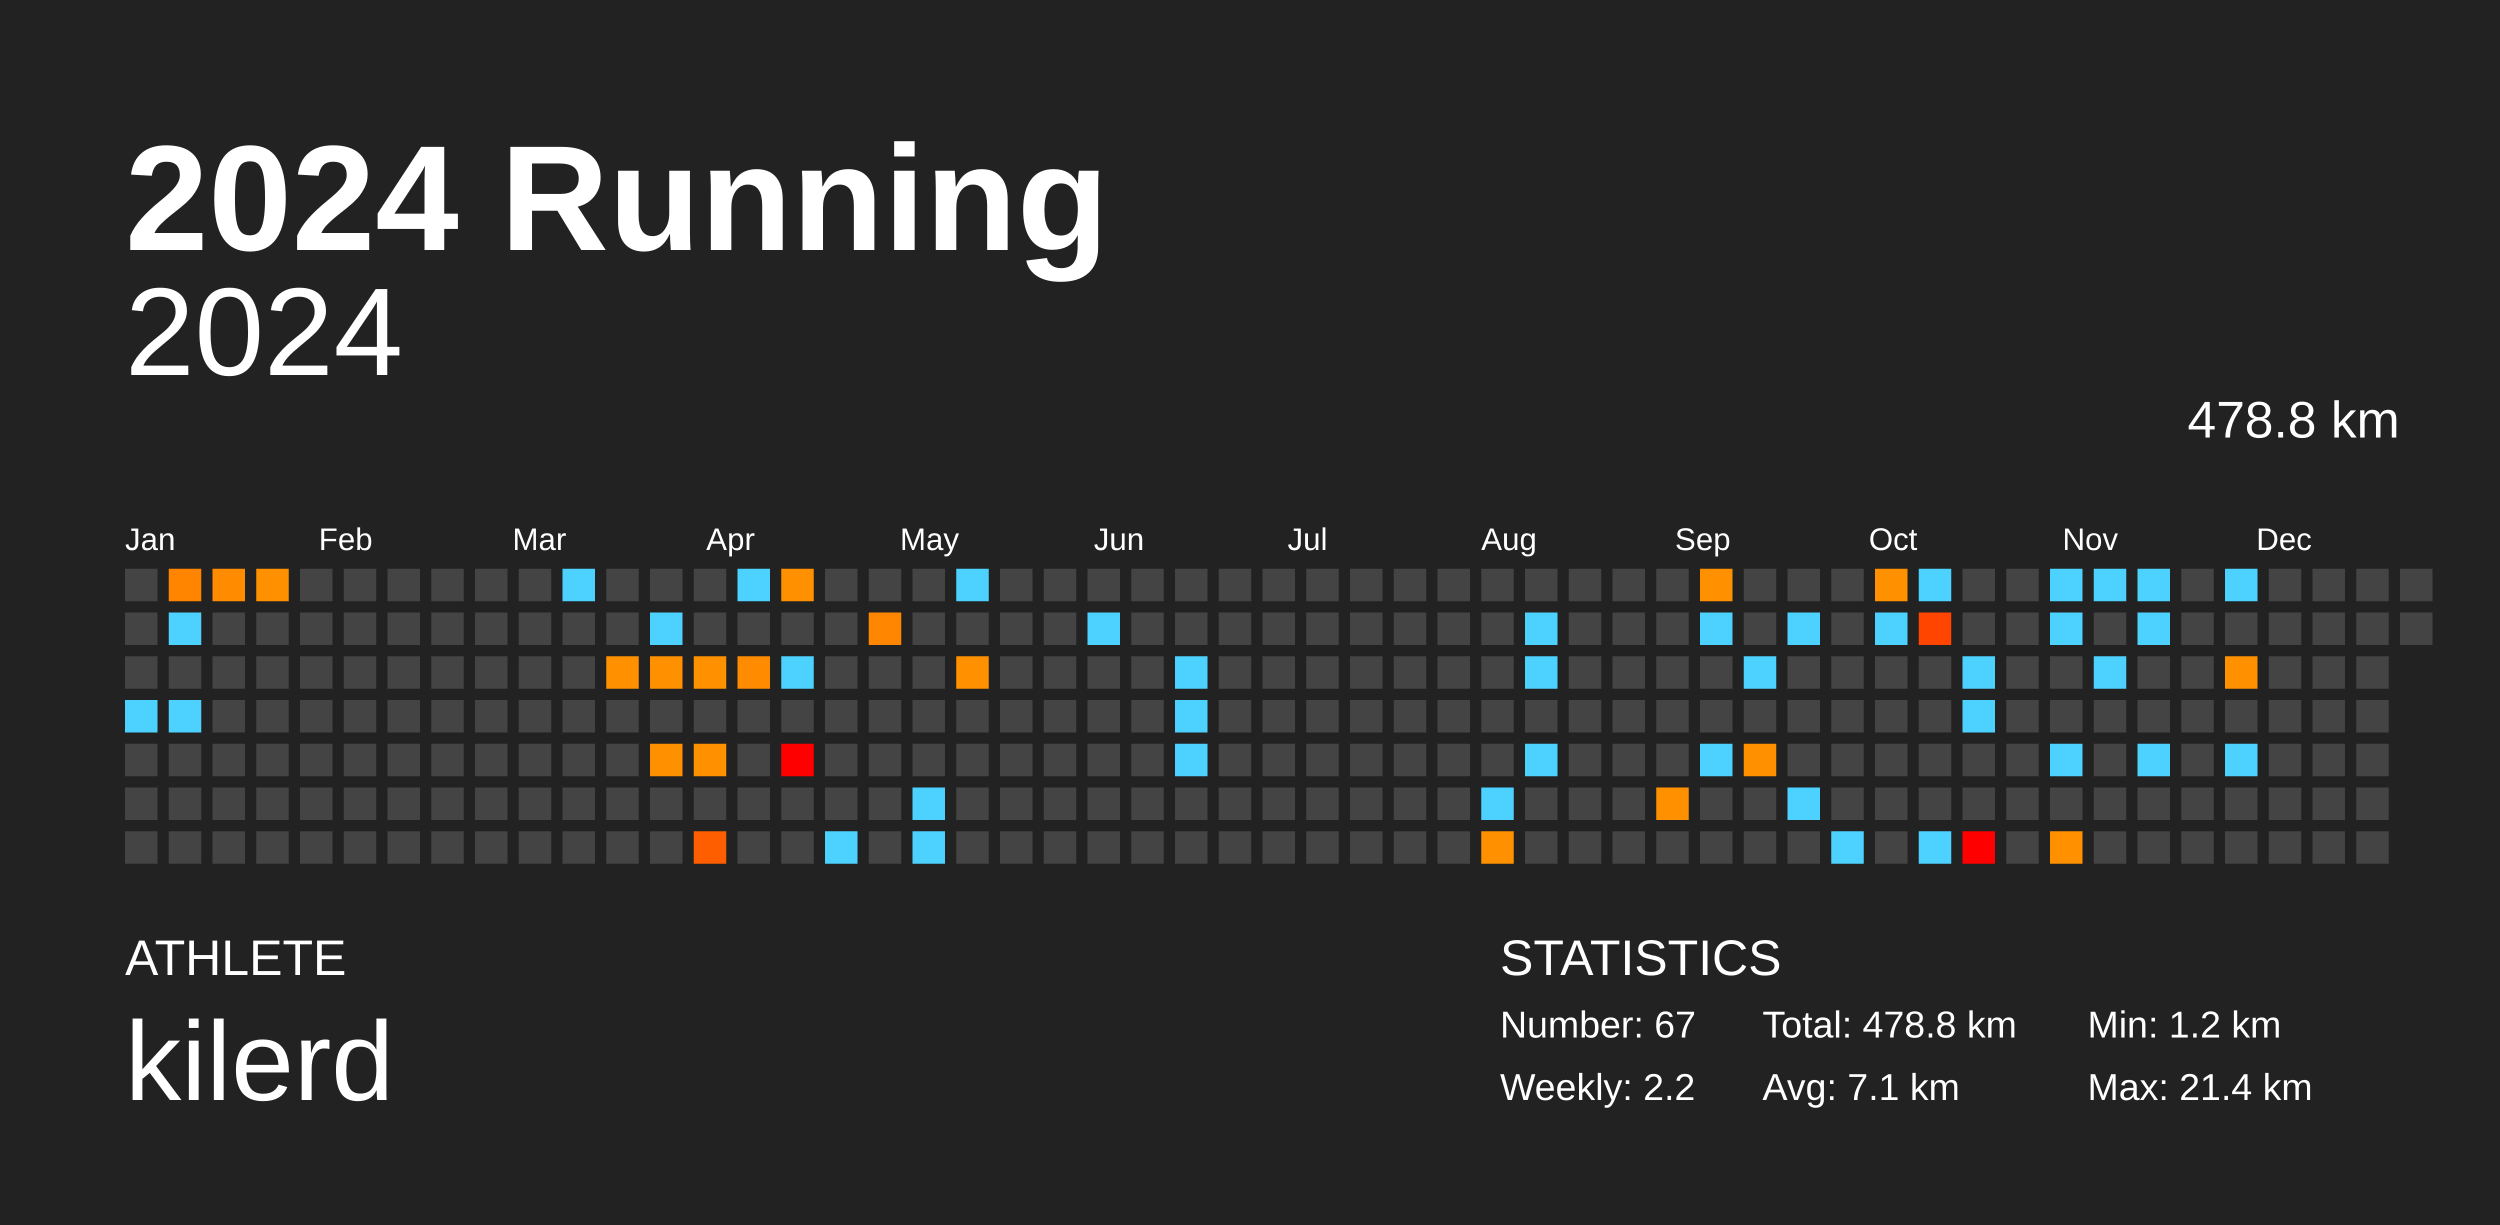
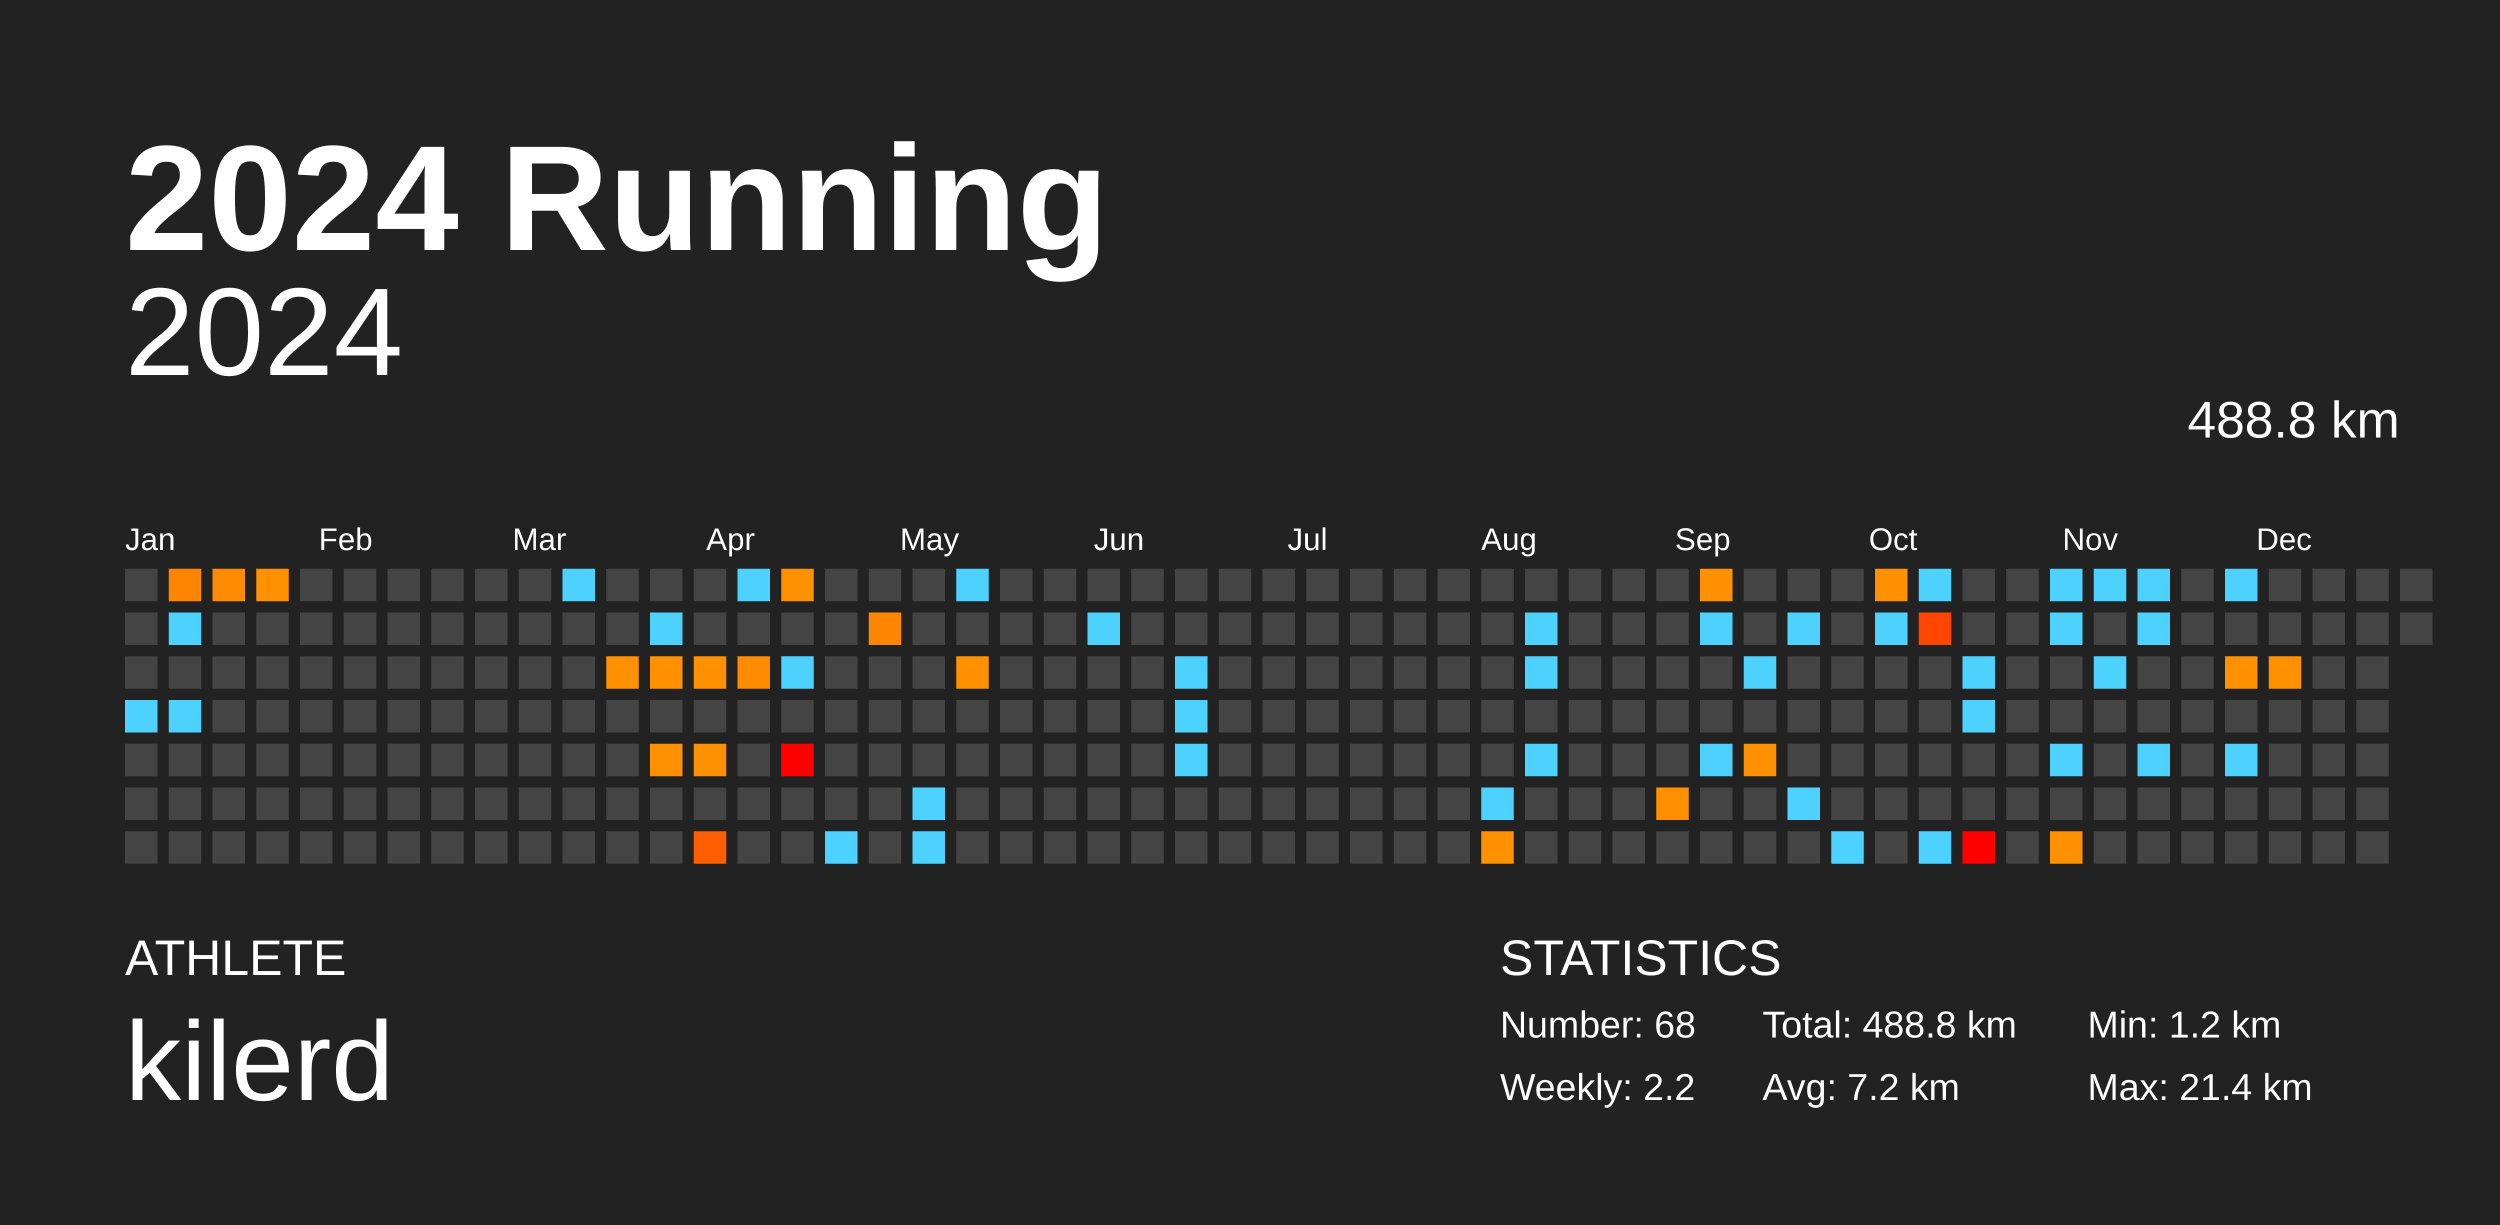
<svg xmlns="http://www.w3.org/2000/svg" baseProfile="full" height="98mm" version="1.1" viewBox="0,0,200,98" width="200mm">
  <defs />
  <rect fill="#222222" height="98" width="200" x="0" y="0" />
  <text fill="#FFFFFF" style="font-size:12px; font-family:Arial; font-weight:bold;" x="10" y="20">2024 Running</text>
  <text fill="#FFFFFF" style="font-size:4px; font-family:Arial" x="10" y="78">ATHLETE</text>
  <text fill="#FFFFFF" style="font-size:9px; font-family:Arial" x="10" y="88">kilerd</text>
  <text fill="#FFFFFF" style="font-size:4px; font-family:Arial" x="120" y="78">STATISTICS</text>
-   <text fill="#FFFFFF" style="font-size:3px; font-family:Arial" x="120" y="83">Number: 67</text>
+   <text fill="#FFFFFF" style="font-size:3px; font-family:Arial" x="120" y="83">Number: 68</text>
  <text fill="#FFFFFF" style="font-size:3px; font-family:Arial" x="120" y="88">Weekly: 2.2</text>
-   <text fill="#FFFFFF" style="font-size:3px; font-family:Arial" x="141" y="83">Total: 478.8 km</text>
-   <text fill="#FFFFFF" style="font-size:3px; font-family:Arial" x="141" y="88">Avg: 7.1 km</text>
+   <text fill="#FFFFFF" style="font-size:3px; font-family:Arial" x="141" y="83">Total: 488.8 km</text>
+   <text fill="#FFFFFF" style="font-size:3px; font-family:Arial" x="141" y="88">Avg: 7.2 km</text>
  <text fill="#FFFFFF" style="font-size:3px; font-family:Arial" x="167" y="83">Min: 1.2 km</text>
  <text fill="#FFFFFF" style="font-size:3px; font-family:Arial" x="167" y="88">Max: 21.4 km</text>
  <text alignment-baseline="hanging" fill="#FFFFFF" style="font-size:10.0px; font-family:Arial;" x="10" y="30">2024</text>
-   <text alignment-baseline="hanging" fill="#FFFFFF" style="font-size:4.125px; font-family:Arial;" x="175" y="35">478.8 km</text>
+   <text alignment-baseline="hanging" fill="#FFFFFF" style="font-size:4.125px; font-family:Arial;" x="175" y="35">488.8 km</text>
  <text fill="#FFFFFF" style="font-size:2.5px; font-family:Arial" x="10.0" y="44">Jan</text>
  <text fill="#FFFFFF" style="font-size:2.5px; font-family:Arial" x="25.5" y="44">Feb</text>
  <text fill="#FFFFFF" style="font-size:2.5px; font-family:Arial" x="41.0" y="44">Mar</text>
  <text fill="#FFFFFF" style="font-size:2.5px; font-family:Arial" x="56.5" y="44">Apr</text>
  <text fill="#FFFFFF" style="font-size:2.5px; font-family:Arial" x="72.0" y="44">May</text>
  <text fill="#FFFFFF" style="font-size:2.5px; font-family:Arial" x="87.5" y="44">Jun</text>
  <text fill="#FFFFFF" style="font-size:2.5px; font-family:Arial" x="103.0" y="44">Jul</text>
  <text fill="#FFFFFF" style="font-size:2.5px; font-family:Arial" x="118.5" y="44">Aug</text>
  <text fill="#FFFFFF" style="font-size:2.5px; font-family:Arial" x="134.0" y="44">Sep</text>
  <text fill="#FFFFFF" style="font-size:2.5px; font-family:Arial" x="149.5" y="44">Oct</text>
  <text fill="#FFFFFF" style="font-size:2.5px; font-family:Arial" x="165.0" y="44">Nov</text>
  <text fill="#FFFFFF" style="font-size:2.5px; font-family:Arial" x="180.5" y="44">Dec</text>
  <rect fill="#444444" height="2.6" width="2.6" x="10.0" y="45.5" />
  <rect fill="#444444" height="2.6" width="2.6" x="10.0" y="49.0" />
  <rect fill="#444444" height="2.6" width="2.6" x="10.0" y="52.5" />
  <rect fill="#4dd2ff" height="2.6" width="2.6" x="10.0" y="56.0" />
  <rect fill="#444444" height="2.6" width="2.6" x="10.0" y="59.5" />
  <rect fill="#444444" height="2.6" width="2.6" x="10.0" y="63.0" />
  <rect fill="#444444" height="2.6" width="2.6" x="10.0" y="66.5" />
  <rect fill="#ff8400" height="2.6" width="2.6" x="13.5" y="45.5" />
  <rect fill="#4dd2ff" height="2.6" width="2.6" x="13.5" y="49.0" />
  <rect fill="#444444" height="2.6" width="2.6" x="13.5" y="52.5" />
  <rect fill="#4dd2ff" height="2.6" width="2.6" x="13.5" y="56.0" />
  <rect fill="#444444" height="2.6" width="2.6" x="13.5" y="59.5" />
  <rect fill="#444444" height="2.6" width="2.6" x="13.5" y="63.0" />
  <rect fill="#444444" height="2.6" width="2.6" x="13.5" y="66.5" />
  <rect fill="#ff8b00" height="2.6" width="2.6" x="17.0" y="45.5" />
  <rect fill="#444444" height="2.6" width="2.6" x="17.0" y="49.0" />
  <rect fill="#444444" height="2.6" width="2.6" x="17.0" y="52.5" />
  <rect fill="#444444" height="2.6" width="2.6" x="17.0" y="56.0" />
  <rect fill="#444444" height="2.6" width="2.6" x="17.0" y="59.5" />
  <rect fill="#444444" height="2.6" width="2.6" x="17.0" y="63.0" />
  <rect fill="#444444" height="2.6" width="2.6" x="17.0" y="66.5" />
  <rect fill="#ff9100" height="2.6" width="2.6" x="20.5" y="45.5" />
  <rect fill="#444444" height="2.6" width="2.6" x="20.5" y="49.0" />
  <rect fill="#444444" height="2.6" width="2.6" x="20.5" y="52.5" />
  <rect fill="#444444" height="2.6" width="2.6" x="20.5" y="56.0" />
  <rect fill="#444444" height="2.6" width="2.6" x="20.5" y="59.5" />
  <rect fill="#444444" height="2.6" width="2.6" x="20.5" y="63.0" />
  <rect fill="#444444" height="2.6" width="2.6" x="20.5" y="66.5" />
  <rect fill="#444444" height="2.6" width="2.6" x="24.0" y="45.5" />
  <rect fill="#444444" height="2.6" width="2.6" x="24.0" y="49.0" />
  <rect fill="#444444" height="2.6" width="2.6" x="24.0" y="52.5" />
  <rect fill="#444444" height="2.6" width="2.6" x="24.0" y="56.0" />
  <rect fill="#444444" height="2.6" width="2.6" x="24.0" y="59.5" />
  <rect fill="#444444" height="2.6" width="2.6" x="24.0" y="63.0" />
  <rect fill="#444444" height="2.6" width="2.6" x="24.0" y="66.5" />
  <rect fill="#444444" height="2.6" width="2.6" x="27.5" y="45.5" />
  <rect fill="#444444" height="2.6" width="2.6" x="27.5" y="49.0" />
  <rect fill="#444444" height="2.6" width="2.6" x="27.5" y="52.5" />
  <rect fill="#444444" height="2.6" width="2.6" x="27.5" y="56.0" />
  <rect fill="#444444" height="2.6" width="2.6" x="27.5" y="59.5" />
  <rect fill="#444444" height="2.6" width="2.6" x="27.5" y="63.0" />
  <rect fill="#444444" height="2.6" width="2.6" x="27.5" y="66.5" />
  <rect fill="#444444" height="2.6" width="2.6" x="31.0" y="45.5" />
  <rect fill="#444444" height="2.6" width="2.6" x="31.0" y="49.0" />
  <rect fill="#444444" height="2.6" width="2.6" x="31.0" y="52.5" />
  <rect fill="#444444" height="2.6" width="2.6" x="31.0" y="56.0" />
  <rect fill="#444444" height="2.6" width="2.6" x="31.0" y="59.5" />
  <rect fill="#444444" height="2.6" width="2.6" x="31.0" y="63.0" />
  <rect fill="#444444" height="2.6" width="2.6" x="31.0" y="66.5" />
  <rect fill="#444444" height="2.6" width="2.6" x="34.5" y="45.5" />
  <rect fill="#444444" height="2.6" width="2.6" x="34.5" y="49.0" />
  <rect fill="#444444" height="2.6" width="2.6" x="34.5" y="52.5" />
  <rect fill="#444444" height="2.6" width="2.6" x="34.5" y="56.0" />
  <rect fill="#444444" height="2.6" width="2.6" x="34.5" y="59.5" />
  <rect fill="#444444" height="2.6" width="2.6" x="34.5" y="63.0" />
  <rect fill="#444444" height="2.6" width="2.6" x="34.5" y="66.5" />
  <rect fill="#444444" height="2.6" width="2.6" x="38.0" y="45.5" />
  <rect fill="#444444" height="2.6" width="2.6" x="38.0" y="49.0" />
  <rect fill="#444444" height="2.6" width="2.6" x="38.0" y="52.5" />
  <rect fill="#444444" height="2.6" width="2.6" x="38.0" y="56.0" />
  <rect fill="#444444" height="2.6" width="2.6" x="38.0" y="59.5" />
  <rect fill="#444444" height="2.6" width="2.6" x="38.0" y="63.0" />
  <rect fill="#444444" height="2.6" width="2.6" x="38.0" y="66.5" />
  <rect fill="#444444" height="2.6" width="2.6" x="41.5" y="45.5" />
  <rect fill="#444444" height="2.6" width="2.6" x="41.5" y="49.0" />
  <rect fill="#444444" height="2.6" width="2.6" x="41.5" y="52.5" />
  <rect fill="#444444" height="2.6" width="2.6" x="41.5" y="56.0" />
  <rect fill="#444444" height="2.6" width="2.6" x="41.5" y="59.5" />
  <rect fill="#444444" height="2.6" width="2.6" x="41.5" y="63.0" />
  <rect fill="#444444" height="2.6" width="2.6" x="41.5" y="66.5" />
  <rect fill="#4dd2ff" height="2.6" width="2.6" x="45.0" y="45.5" />
  <rect fill="#444444" height="2.6" width="2.6" x="45.0" y="49.0" />
  <rect fill="#444444" height="2.6" width="2.6" x="45.0" y="52.5" />
  <rect fill="#444444" height="2.6" width="2.6" x="45.0" y="56.0" />
  <rect fill="#444444" height="2.6" width="2.6" x="45.0" y="59.5" />
  <rect fill="#444444" height="2.6" width="2.6" x="45.0" y="63.0" />
  <rect fill="#444444" height="2.6" width="2.6" x="45.0" y="66.5" />
  <rect fill="#444444" height="2.6" width="2.6" x="48.5" y="45.5" />
  <rect fill="#444444" height="2.6" width="2.6" x="48.5" y="49.0" />
  <rect fill="#ff9100" height="2.6" width="2.6" x="48.5" y="52.5" />
  <rect fill="#444444" height="2.6" width="2.6" x="48.5" y="56.0" />
  <rect fill="#444444" height="2.6" width="2.6" x="48.5" y="59.5" />
  <rect fill="#444444" height="2.6" width="2.6" x="48.5" y="63.0" />
  <rect fill="#444444" height="2.6" width="2.6" x="48.5" y="66.5" />
  <rect fill="#444444" height="2.6" width="2.6" x="52.0" y="45.5" />
  <rect fill="#4dd2ff" height="2.6" width="2.6" x="52.0" y="49.0" />
  <rect fill="#ff9100" height="2.6" width="2.6" x="52.0" y="52.5" />
  <rect fill="#444444" height="2.6" width="2.6" x="52.0" y="56.0" />
  <rect fill="#ff9000" height="2.6" width="2.6" x="52.0" y="59.5" />
  <rect fill="#444444" height="2.6" width="2.6" x="52.0" y="63.0" />
  <rect fill="#444444" height="2.6" width="2.6" x="52.0" y="66.5" />
  <rect fill="#444444" height="2.6" width="2.6" x="55.5" y="45.5" />
  <rect fill="#444444" height="2.6" width="2.6" x="55.5" y="49.0" />
  <rect fill="#ff9100" height="2.6" width="2.6" x="55.5" y="52.5" />
  <rect fill="#444444" height="2.6" width="2.6" x="55.5" y="56.0" />
  <rect fill="#ff9100" height="2.6" width="2.6" x="55.5" y="59.5" />
  <rect fill="#444444" height="2.6" width="2.6" x="55.5" y="63.0" />
  <rect fill="#ff5e00" height="2.6" width="2.6" x="55.5" y="66.5" />
  <rect fill="#4dd2ff" height="2.6" width="2.6" x="59.0" y="45.5" />
  <rect fill="#444444" height="2.6" width="2.6" x="59.0" y="49.0" />
  <rect fill="#ff8c00" height="2.6" width="2.6" x="59.0" y="52.5" />
  <rect fill="#444444" height="2.6" width="2.6" x="59.0" y="56.0" />
  <rect fill="#444444" height="2.6" width="2.6" x="59.0" y="59.5" />
  <rect fill="#444444" height="2.6" width="2.6" x="59.0" y="63.0" />
  <rect fill="#444444" height="2.6" width="2.6" x="59.0" y="66.5" />
  <rect fill="#ff9100" height="2.6" width="2.6" x="62.5" y="45.5" />
  <rect fill="#444444" height="2.6" width="2.6" x="62.5" y="49.0" />
  <rect fill="#4dd2ff" height="2.6" width="2.6" x="62.5" y="52.5" />
  <rect fill="#444444" height="2.6" width="2.6" x="62.5" y="56.0" />
  <rect fill="red" height="2.6" width="2.6" x="62.5" y="59.5" />
  <rect fill="#444444" height="2.6" width="2.6" x="62.5" y="63.0" />
  <rect fill="#444444" height="2.6" width="2.6" x="62.5" y="66.5" />
  <rect fill="#444444" height="2.6" width="2.6" x="66.0" y="45.5" />
  <rect fill="#444444" height="2.6" width="2.6" x="66.0" y="49.0" />
  <rect fill="#444444" height="2.6" width="2.6" x="66.0" y="52.5" />
  <rect fill="#444444" height="2.6" width="2.6" x="66.0" y="56.0" />
  <rect fill="#444444" height="2.6" width="2.6" x="66.0" y="59.5" />
  <rect fill="#444444" height="2.6" width="2.6" x="66.0" y="63.0" />
  <rect fill="#4dd2ff" height="2.6" width="2.6" x="66.0" y="66.5" />
  <rect fill="#444444" height="2.6" width="2.6" x="69.5" y="45.5" />
  <rect fill="#ff8600" height="2.6" width="2.6" x="69.5" y="49.0" />
  <rect fill="#444444" height="2.6" width="2.6" x="69.5" y="52.5" />
  <rect fill="#444444" height="2.6" width="2.6" x="69.5" y="56.0" />
  <rect fill="#444444" height="2.6" width="2.6" x="69.5" y="59.5" />
  <rect fill="#444444" height="2.6" width="2.6" x="69.5" y="63.0" />
  <rect fill="#444444" height="2.6" width="2.6" x="69.5" y="66.5" />
  <rect fill="#444444" height="2.6" width="2.6" x="73.0" y="45.5" />
  <rect fill="#444444" height="2.6" width="2.6" x="73.0" y="49.0" />
  <rect fill="#444444" height="2.6" width="2.6" x="73.0" y="52.5" />
  <rect fill="#444444" height="2.6" width="2.6" x="73.0" y="56.0" />
  <rect fill="#444444" height="2.6" width="2.6" x="73.0" y="59.5" />
  <rect fill="#4dd2ff" height="2.6" width="2.6" x="73.0" y="63.0" />
  <rect fill="#4dd2ff" height="2.6" width="2.6" x="73.0" y="66.5" />
  <rect fill="#4dd2ff" height="2.6" width="2.6" x="76.5" y="45.5" />
  <rect fill="#444444" height="2.6" width="2.6" x="76.5" y="49.0" />
  <rect fill="#ff9100" height="2.6" width="2.6" x="76.5" y="52.5" />
  <rect fill="#444444" height="2.6" width="2.6" x="76.5" y="56.0" />
  <rect fill="#444444" height="2.6" width="2.6" x="76.5" y="59.5" />
  <rect fill="#444444" height="2.6" width="2.6" x="76.5" y="63.0" />
  <rect fill="#444444" height="2.6" width="2.6" x="76.5" y="66.5" />
  <rect fill="#444444" height="2.6" width="2.6" x="80.0" y="45.5" />
  <rect fill="#444444" height="2.6" width="2.6" x="80.0" y="49.0" />
  <rect fill="#444444" height="2.6" width="2.6" x="80.0" y="52.5" />
  <rect fill="#444444" height="2.6" width="2.6" x="80.0" y="56.0" />
  <rect fill="#444444" height="2.6" width="2.6" x="80.0" y="59.5" />
  <rect fill="#444444" height="2.6" width="2.6" x="80.0" y="63.0" />
  <rect fill="#444444" height="2.6" width="2.6" x="80.0" y="66.5" />
  <rect fill="#444444" height="2.6" width="2.6" x="83.5" y="45.5" />
  <rect fill="#444444" height="2.6" width="2.6" x="83.5" y="49.0" />
  <rect fill="#444444" height="2.6" width="2.6" x="83.5" y="52.5" />
  <rect fill="#444444" height="2.6" width="2.6" x="83.5" y="56.0" />
  <rect fill="#444444" height="2.6" width="2.6" x="83.5" y="59.5" />
  <rect fill="#444444" height="2.6" width="2.6" x="83.5" y="63.0" />
  <rect fill="#444444" height="2.6" width="2.6" x="83.5" y="66.5" />
  <rect fill="#444444" height="2.6" width="2.6" x="87.0" y="45.5" />
  <rect fill="#4dd2ff" height="2.6" width="2.6" x="87.0" y="49.0" />
  <rect fill="#444444" height="2.6" width="2.6" x="87.0" y="52.5" />
  <rect fill="#444444" height="2.6" width="2.6" x="87.0" y="56.0" />
  <rect fill="#444444" height="2.6" width="2.6" x="87.0" y="59.5" />
  <rect fill="#444444" height="2.6" width="2.6" x="87.0" y="63.0" />
  <rect fill="#444444" height="2.6" width="2.6" x="87.0" y="66.5" />
  <rect fill="#444444" height="2.6" width="2.6" x="90.5" y="45.5" />
  <rect fill="#444444" height="2.6" width="2.6" x="90.5" y="49.0" />
  <rect fill="#444444" height="2.6" width="2.6" x="90.5" y="52.5" />
  <rect fill="#444444" height="2.6" width="2.6" x="90.5" y="56.0" />
  <rect fill="#444444" height="2.6" width="2.6" x="90.5" y="59.5" />
  <rect fill="#444444" height="2.6" width="2.6" x="90.5" y="63.0" />
  <rect fill="#444444" height="2.6" width="2.6" x="90.5" y="66.5" />
  <rect fill="#444444" height="2.6" width="2.6" x="94.0" y="45.5" />
  <rect fill="#444444" height="2.6" width="2.6" x="94.0" y="49.0" />
  <rect fill="#4dd2ff" height="2.6" width="2.6" x="94.0" y="52.5" />
  <rect fill="#4dd2ff" height="2.6" width="2.6" x="94.0" y="56.0" />
  <rect fill="#4dd2ff" height="2.6" width="2.6" x="94.0" y="59.5" />
  <rect fill="#444444" height="2.6" width="2.6" x="94.0" y="63.0" />
  <rect fill="#444444" height="2.6" width="2.6" x="94.0" y="66.5" />
  <rect fill="#444444" height="2.6" width="2.6" x="97.5" y="45.5" />
  <rect fill="#444444" height="2.6" width="2.6" x="97.5" y="49.0" />
  <rect fill="#444444" height="2.6" width="2.6" x="97.5" y="52.5" />
  <rect fill="#444444" height="2.6" width="2.6" x="97.5" y="56.0" />
  <rect fill="#444444" height="2.6" width="2.6" x="97.5" y="59.5" />
  <rect fill="#444444" height="2.6" width="2.6" x="97.5" y="63.0" />
  <rect fill="#444444" height="2.6" width="2.6" x="97.5" y="66.5" />
  <rect fill="#444444" height="2.6" width="2.6" x="101.0" y="45.5" />
  <rect fill="#444444" height="2.6" width="2.6" x="101.0" y="49.0" />
  <rect fill="#444444" height="2.6" width="2.6" x="101.0" y="52.5" />
  <rect fill="#444444" height="2.6" width="2.6" x="101.0" y="56.0" />
  <rect fill="#444444" height="2.6" width="2.6" x="101.0" y="59.5" />
  <rect fill="#444444" height="2.6" width="2.6" x="101.0" y="63.0" />
  <rect fill="#444444" height="2.6" width="2.6" x="101.0" y="66.5" />
  <rect fill="#444444" height="2.6" width="2.6" x="104.5" y="45.5" />
  <rect fill="#444444" height="2.6" width="2.6" x="104.5" y="49.0" />
  <rect fill="#444444" height="2.6" width="2.6" x="104.5" y="52.5" />
  <rect fill="#444444" height="2.6" width="2.6" x="104.5" y="56.0" />
  <rect fill="#444444" height="2.6" width="2.6" x="104.5" y="59.5" />
  <rect fill="#444444" height="2.6" width="2.6" x="104.5" y="63.0" />
  <rect fill="#444444" height="2.6" width="2.6" x="104.5" y="66.5" />
  <rect fill="#444444" height="2.6" width="2.6" x="108.0" y="45.5" />
  <rect fill="#444444" height="2.6" width="2.6" x="108.0" y="49.0" />
  <rect fill="#444444" height="2.6" width="2.6" x="108.0" y="52.5" />
  <rect fill="#444444" height="2.6" width="2.6" x="108.0" y="56.0" />
  <rect fill="#444444" height="2.6" width="2.6" x="108.0" y="59.5" />
  <rect fill="#444444" height="2.6" width="2.6" x="108.0" y="63.0" />
  <rect fill="#444444" height="2.6" width="2.6" x="108.0" y="66.5" />
  <rect fill="#444444" height="2.6" width="2.6" x="111.5" y="45.5" />
  <rect fill="#444444" height="2.6" width="2.6" x="111.5" y="49.0" />
  <rect fill="#444444" height="2.6" width="2.6" x="111.5" y="52.5" />
  <rect fill="#444444" height="2.6" width="2.6" x="111.5" y="56.0" />
  <rect fill="#444444" height="2.6" width="2.6" x="111.5" y="59.5" />
  <rect fill="#444444" height="2.6" width="2.6" x="111.5" y="63.0" />
  <rect fill="#444444" height="2.6" width="2.6" x="111.5" y="66.5" />
  <rect fill="#444444" height="2.6" width="2.6" x="115.0" y="45.5" />
  <rect fill="#444444" height="2.6" width="2.6" x="115.0" y="49.0" />
  <rect fill="#444444" height="2.6" width="2.6" x="115.0" y="52.5" />
  <rect fill="#444444" height="2.6" width="2.6" x="115.0" y="56.0" />
  <rect fill="#444444" height="2.6" width="2.6" x="115.0" y="59.5" />
  <rect fill="#444444" height="2.6" width="2.6" x="115.0" y="63.0" />
  <rect fill="#444444" height="2.6" width="2.6" x="115.0" y="66.5" />
  <rect fill="#444444" height="2.6" width="2.6" x="118.5" y="45.5" />
  <rect fill="#444444" height="2.6" width="2.6" x="118.5" y="49.0" />
  <rect fill="#444444" height="2.6" width="2.6" x="118.5" y="52.5" />
  <rect fill="#444444" height="2.6" width="2.6" x="118.5" y="56.0" />
  <rect fill="#444444" height="2.6" width="2.6" x="118.5" y="59.5" />
  <rect fill="#4dd2ff" height="2.6" width="2.6" x="118.5" y="63.0" />
  <rect fill="#ff9100" height="2.6" width="2.6" x="118.5" y="66.5" />
  <rect fill="#444444" height="2.6" width="2.6" x="122.0" y="45.5" />
  <rect fill="#4dd2ff" height="2.6" width="2.6" x="122.0" y="49.0" />
  <rect fill="#4dd2ff" height="2.6" width="2.6" x="122.0" y="52.5" />
  <rect fill="#444444" height="2.6" width="2.6" x="122.0" y="56.0" />
  <rect fill="#4dd2ff" height="2.6" width="2.6" x="122.0" y="59.5" />
  <rect fill="#444444" height="2.6" width="2.6" x="122.0" y="63.0" />
  <rect fill="#444444" height="2.6" width="2.6" x="122.0" y="66.5" />
  <rect fill="#444444" height="2.6" width="2.6" x="125.5" y="45.5" />
  <rect fill="#444444" height="2.6" width="2.6" x="125.5" y="49.0" />
  <rect fill="#444444" height="2.6" width="2.6" x="125.5" y="52.5" />
  <rect fill="#444444" height="2.6" width="2.6" x="125.5" y="56.0" />
  <rect fill="#444444" height="2.6" width="2.6" x="125.5" y="59.5" />
  <rect fill="#444444" height="2.6" width="2.6" x="125.5" y="63.0" />
  <rect fill="#444444" height="2.6" width="2.6" x="125.5" y="66.5" />
  <rect fill="#444444" height="2.6" width="2.6" x="129.0" y="45.5" />
  <rect fill="#444444" height="2.6" width="2.6" x="129.0" y="49.0" />
  <rect fill="#444444" height="2.6" width="2.6" x="129.0" y="52.5" />
  <rect fill="#444444" height="2.6" width="2.6" x="129.0" y="56.0" />
  <rect fill="#444444" height="2.6" width="2.6" x="129.0" y="59.5" />
  <rect fill="#444444" height="2.6" width="2.6" x="129.0" y="63.0" />
  <rect fill="#444444" height="2.6" width="2.6" x="129.0" y="66.5" />
  <rect fill="#444444" height="2.6" width="2.6" x="132.5" y="45.5" />
  <rect fill="#444444" height="2.6" width="2.6" x="132.5" y="49.0" />
  <rect fill="#444444" height="2.6" width="2.6" x="132.5" y="52.5" />
  <rect fill="#444444" height="2.6" width="2.6" x="132.5" y="56.0" />
  <rect fill="#444444" height="2.6" width="2.6" x="132.5" y="59.5" />
  <rect fill="#ff9100" height="2.6" width="2.6" x="132.5" y="63.0" />
  <rect fill="#444444" height="2.6" width="2.6" x="132.5" y="66.5" />
  <rect fill="#ff9100" height="2.6" width="2.6" x="136.0" y="45.5" />
  <rect fill="#4dd2ff" height="2.6" width="2.6" x="136.0" y="49.0" />
  <rect fill="#444444" height="2.6" width="2.6" x="136.0" y="52.5" />
  <rect fill="#444444" height="2.6" width="2.6" x="136.0" y="56.0" />
  <rect fill="#4dd2ff" height="2.6" width="2.6" x="136.0" y="59.5" />
  <rect fill="#444444" height="2.6" width="2.6" x="136.0" y="63.0" />
  <rect fill="#444444" height="2.6" width="2.6" x="136.0" y="66.5" />
  <rect fill="#444444" height="2.6" width="2.6" x="139.5" y="45.5" />
  <rect fill="#444444" height="2.6" width="2.6" x="139.5" y="49.0" />
  <rect fill="#4dd2ff" height="2.6" width="2.6" x="139.5" y="52.5" />
  <rect fill="#444444" height="2.6" width="2.6" x="139.5" y="56.0" />
  <rect fill="#ff9100" height="2.6" width="2.6" x="139.5" y="59.5" />
  <rect fill="#444444" height="2.6" width="2.6" x="139.5" y="63.0" />
  <rect fill="#444444" height="2.6" width="2.6" x="139.5" y="66.5" />
  <rect fill="#444444" height="2.6" width="2.6" x="143.0" y="45.5" />
  <rect fill="#4dd2ff" height="2.6" width="2.6" x="143.0" y="49.0" />
  <rect fill="#444444" height="2.6" width="2.6" x="143.0" y="52.5" />
  <rect fill="#444444" height="2.6" width="2.6" x="143.0" y="56.0" />
  <rect fill="#444444" height="2.6" width="2.6" x="143.0" y="59.5" />
  <rect fill="#4dd2ff" height="2.6" width="2.6" x="143.0" y="63.0" />
  <rect fill="#444444" height="2.6" width="2.6" x="143.0" y="66.5" />
  <rect fill="#444444" height="2.6" width="2.6" x="146.5" y="45.5" />
  <rect fill="#444444" height="2.6" width="2.6" x="146.5" y="49.0" />
  <rect fill="#444444" height="2.6" width="2.6" x="146.5" y="52.5" />
  <rect fill="#444444" height="2.6" width="2.6" x="146.5" y="56.0" />
  <rect fill="#444444" height="2.6" width="2.6" x="146.5" y="59.5" />
  <rect fill="#444444" height="2.6" width="2.6" x="146.5" y="63.0" />
  <rect fill="#4dd2ff" height="2.6" width="2.6" x="146.5" y="66.5" />
  <rect fill="#ff9100" height="2.6" width="2.6" x="150.0" y="45.5" />
  <rect fill="#4dd2ff" height="2.6" width="2.6" x="150.0" y="49.0" />
  <rect fill="#444444" height="2.6" width="2.6" x="150.0" y="52.5" />
  <rect fill="#444444" height="2.6" width="2.6" x="150.0" y="56.0" />
  <rect fill="#444444" height="2.6" width="2.6" x="150.0" y="59.5" />
  <rect fill="#444444" height="2.6" width="2.6" x="150.0" y="63.0" />
  <rect fill="#444444" height="2.6" width="2.6" x="150.0" y="66.5" />
  <rect fill="#4dd2ff" height="2.6" width="2.6" x="153.5" y="45.5" />
  <rect fill="#ff4500" height="2.6" width="2.6" x="153.5" y="49.0" />
  <rect fill="#444444" height="2.6" width="2.6" x="153.5" y="52.5" />
  <rect fill="#444444" height="2.6" width="2.6" x="153.5" y="56.0" />
  <rect fill="#444444" height="2.6" width="2.6" x="153.5" y="59.5" />
  <rect fill="#444444" height="2.6" width="2.6" x="153.5" y="63.0" />
  <rect fill="#4dd2ff" height="2.6" width="2.6" x="153.5" y="66.5" />
  <rect fill="#444444" height="2.6" width="2.6" x="157.0" y="45.5" />
  <rect fill="#444444" height="2.6" width="2.6" x="157.0" y="49.0" />
  <rect fill="#4dd2ff" height="2.6" width="2.6" x="157.0" y="52.5" />
  <rect fill="#4dd2ff" height="2.6" width="2.6" x="157.0" y="56.0" />
  <rect fill="#444444" height="2.6" width="2.6" x="157.0" y="59.5" />
  <rect fill="#444444" height="2.6" width="2.6" x="157.0" y="63.0" />
  <rect fill="red" height="2.6" width="2.6" x="157.0" y="66.5" />
  <rect fill="#444444" height="2.6" width="2.6" x="160.5" y="45.5" />
  <rect fill="#444444" height="2.6" width="2.6" x="160.5" y="49.0" />
  <rect fill="#444444" height="2.6" width="2.6" x="160.5" y="52.5" />
  <rect fill="#444444" height="2.6" width="2.6" x="160.5" y="56.0" />
  <rect fill="#444444" height="2.6" width="2.6" x="160.5" y="59.5" />
  <rect fill="#444444" height="2.6" width="2.6" x="160.5" y="63.0" />
  <rect fill="#444444" height="2.6" width="2.6" x="160.5" y="66.5" />
  <rect fill="#4dd2ff" height="2.6" width="2.6" x="164.0" y="45.5" />
  <rect fill="#4dd2ff" height="2.6" width="2.6" x="164.0" y="49.0" />
  <rect fill="#444444" height="2.6" width="2.6" x="164.0" y="52.5" />
  <rect fill="#444444" height="2.6" width="2.6" x="164.0" y="56.0" />
  <rect fill="#4dd2ff" height="2.6" width="2.6" x="164.0" y="59.5" />
  <rect fill="#444444" height="2.6" width="2.6" x="164.0" y="63.0" />
  <rect fill="#ff9100" height="2.6" width="2.6" x="164.0" y="66.5" />
  <rect fill="#4dd2ff" height="2.6" width="2.6" x="167.5" y="45.5" />
  <rect fill="#444444" height="2.6" width="2.6" x="167.5" y="49.0" />
  <rect fill="#4dd2ff" height="2.6" width="2.6" x="167.5" y="52.5" />
  <rect fill="#444444" height="2.6" width="2.6" x="167.5" y="56.0" />
  <rect fill="#444444" height="2.6" width="2.6" x="167.5" y="59.5" />
  <rect fill="#444444" height="2.6" width="2.6" x="167.5" y="63.0" />
  <rect fill="#444444" height="2.6" width="2.6" x="167.5" y="66.5" />
  <rect fill="#4dd2ff" height="2.6" width="2.6" x="171.0" y="45.5" />
  <rect fill="#4dd2ff" height="2.6" width="2.6" x="171.0" y="49.0" />
  <rect fill="#444444" height="2.6" width="2.6" x="171.0" y="52.5" />
  <rect fill="#444444" height="2.6" width="2.6" x="171.0" y="56.0" />
  <rect fill="#4dd2ff" height="2.6" width="2.6" x="171.0" y="59.5" />
  <rect fill="#444444" height="2.6" width="2.6" x="171.0" y="63.0" />
  <rect fill="#444444" height="2.6" width="2.6" x="171.0" y="66.5" />
  <rect fill="#444444" height="2.6" width="2.6" x="174.5" y="45.5" />
  <rect fill="#444444" height="2.6" width="2.6" x="174.5" y="49.0" />
  <rect fill="#444444" height="2.6" width="2.6" x="174.5" y="52.5" />
  <rect fill="#444444" height="2.6" width="2.6" x="174.5" y="56.0" />
  <rect fill="#444444" height="2.6" width="2.6" x="174.5" y="59.5" />
  <rect fill="#444444" height="2.6" width="2.6" x="174.5" y="63.0" />
  <rect fill="#444444" height="2.6" width="2.6" x="174.5" y="66.5" />
  <rect fill="#4dd2ff" height="2.6" width="2.6" x="178.0" y="45.5" />
  <rect fill="#444444" height="2.6" width="2.6" x="178.0" y="49.0" />
  <rect fill="#ff9100" height="2.6" width="2.6" x="178.0" y="52.5" />
  <rect fill="#444444" height="2.6" width="2.6" x="178.0" y="56.0" />
  <rect fill="#4dd2ff" height="2.6" width="2.6" x="178.0" y="59.5" />
  <rect fill="#444444" height="2.6" width="2.6" x="178.0" y="63.0" />
  <rect fill="#444444" height="2.6" width="2.6" x="178.0" y="66.5" />
  <rect fill="#444444" height="2.6" width="2.6" x="181.5" y="45.5" />
  <rect fill="#444444" height="2.6" width="2.6" x="181.5" y="49.0" />
-   <rect fill="#444444" height="2.6" width="2.6" x="181.5" y="52.5" />
+   <rect fill="#ff9100" height="2.6" width="2.6" x="181.5" y="52.5" />
  <rect fill="#444444" height="2.6" width="2.6" x="181.5" y="56.0" />
  <rect fill="#444444" height="2.6" width="2.6" x="181.5" y="59.5" />
  <rect fill="#444444" height="2.6" width="2.6" x="181.5" y="63.0" />
  <rect fill="#444444" height="2.6" width="2.6" x="181.5" y="66.5" />
  <rect fill="#444444" height="2.6" width="2.6" x="185.0" y="45.5" />
  <rect fill="#444444" height="2.6" width="2.6" x="185.0" y="49.0" />
  <rect fill="#444444" height="2.6" width="2.6" x="185.0" y="52.5" />
  <rect fill="#444444" height="2.6" width="2.6" x="185.0" y="56.0" />
  <rect fill="#444444" height="2.6" width="2.6" x="185.0" y="59.5" />
  <rect fill="#444444" height="2.6" width="2.6" x="185.0" y="63.0" />
  <rect fill="#444444" height="2.6" width="2.6" x="185.0" y="66.5" />
  <rect fill="#444444" height="2.6" width="2.6" x="188.5" y="45.5" />
  <rect fill="#444444" height="2.6" width="2.6" x="188.5" y="49.0" />
  <rect fill="#444444" height="2.6" width="2.6" x="188.5" y="52.5" />
  <rect fill="#444444" height="2.6" width="2.6" x="188.5" y="56.0" />
  <rect fill="#444444" height="2.6" width="2.6" x="188.5" y="59.5" />
  <rect fill="#444444" height="2.6" width="2.6" x="188.5" y="63.0" />
  <rect fill="#444444" height="2.6" width="2.6" x="188.5" y="66.5" />
  <rect fill="#444444" height="2.6" width="2.6" x="192.0" y="45.5" />
  <rect fill="#444444" height="2.6" width="2.6" x="192.0" y="49.0" />
</svg>
